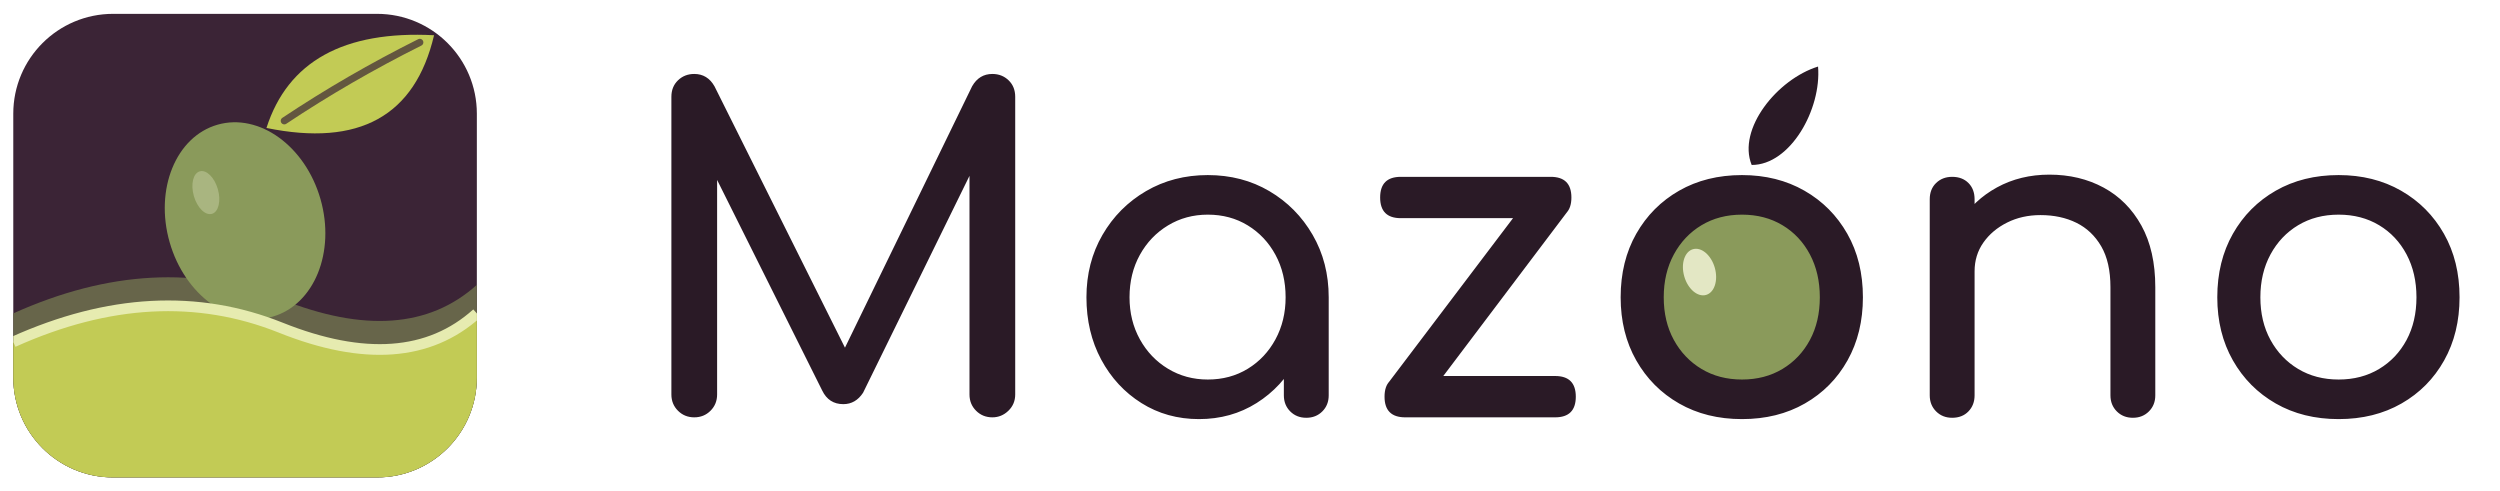
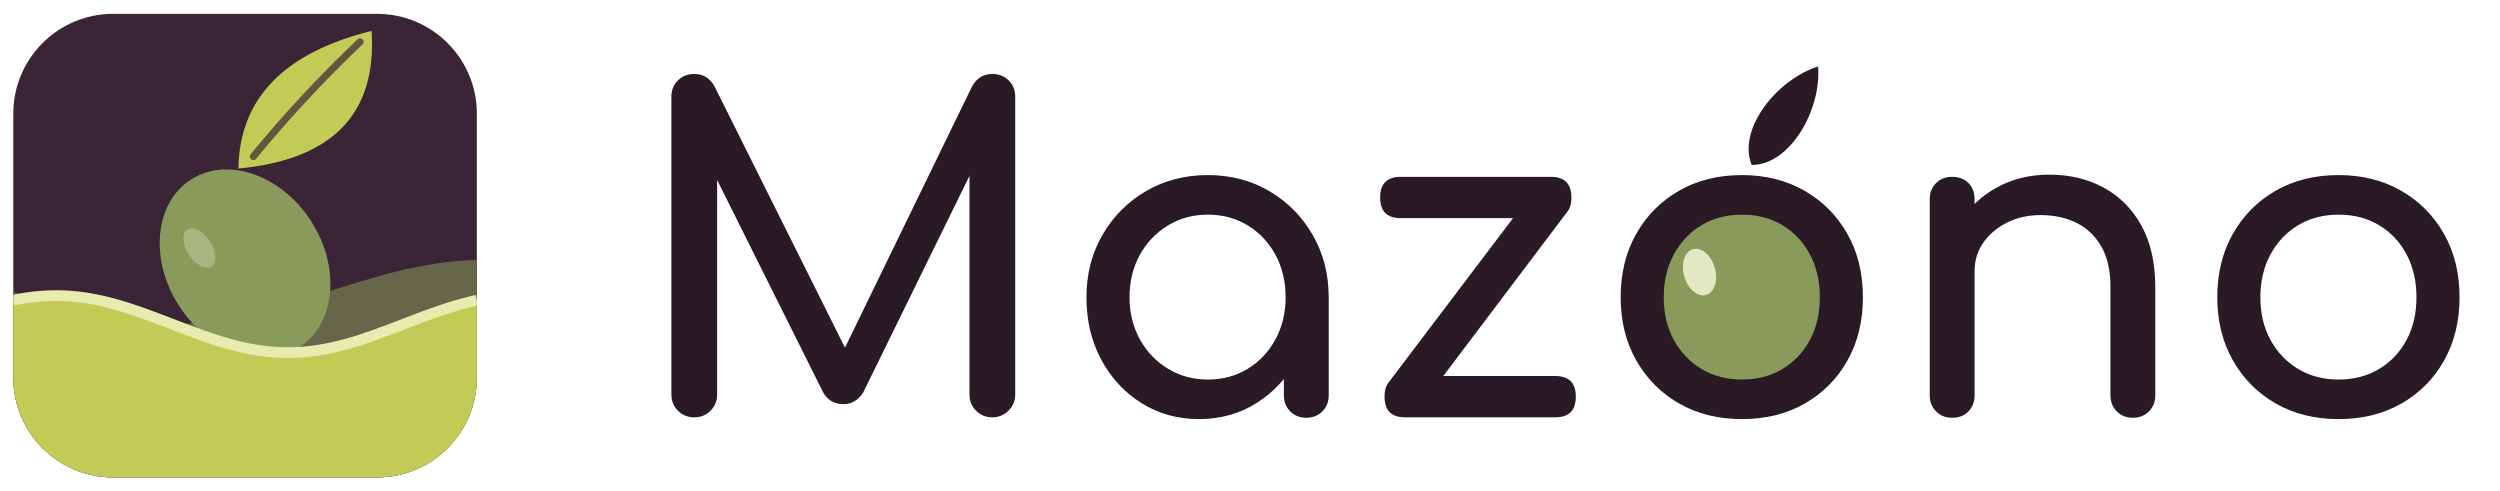
<svg xmlns="http://www.w3.org/2000/svg" width="1421" height="279" viewBox="-1427 -948 5686 1114" role="img" aria-label="Mazono">
  <g transform="translate(-1396.8 -917.7) scale(8.1104)">
    <defs>
      <clipPath id="logo-tile">
        <rect width="130" height="130" rx="28" />
      </clipPath>
    </defs>
    <g clip-path="url(#logo-tile)">
      <rect width="130" height="130" fill="#3B2436" />
    </g>
    <g clip-path="url(#logo-tile)">
-       <path d="M0 84Q40 66 75 80T130 76V130H0Z" fill="#67654A" />
-       <ellipse cx="65" cy="58" rx="22" ry="28" fill="#8A9A5B" transform="rotate(-16 65 58)" />
-       <ellipse cx="56.6" cy="47.4" rx="3.5" ry="6.2" fill="#F2F5D6" opacity="0.3" transform="rotate(-16 65 58)" />
-       <path d="M71 32Q80 4 118 6Q110 40 71 32Z" fill="#C2CB55" />
-       <path d="M76 30Q94 18 114 8" fill="none" stroke="#3B2436" stroke-width="2" stroke-linecap="round" opacity="0.7" />
-       <path d="M0 92Q40 74 75 88T130 84V130H0Z" fill="#C2CB55" />
-       <path d="M0 92Q40 74 75 88T130 84" fill="none" stroke="#E6EBB0" stroke-width="3" />
+       <path d="M0 78.00C5.42 79.74 10.83 81.48 16.25 82.93C21.67 84.39 27.08 85.56 32.50 86.25C37.92 86.95 43.33 87.16 48.75 86.87C54.17 86.58 59.58 85.77 65.00 84.59C70.42 83.40 75.83 81.84 81.25 80.15C86.67 78.46 92.08 76.65 97.50 75.01C102.92 73.36 108.33 71.90 113.75 70.84C119.17 69.79 124.58 69.15 130.00 69.02V130H0Z" fill="#67654A" />
+       <g transform="translate(0 12) rotate(-17 65 58)">
+         <ellipse cx="65" cy="58" rx="22" ry="28" fill="#8A9A5B" transform="rotate(-16 65 58)" />
+         <ellipse cx="56.6" cy="47.4" rx="3.5" ry="6.2" fill="#F2F5D6" opacity="0.3" transform="rotate(-16 65 58)" />
+         <path d="M71 32Q80 4 118 6Q110 40 71 32Z" fill="#C2CB55" />
+         <path d="M76 30Q94 18 114 8" fill="none" stroke="#3B2436" stroke-width="2" stroke-linecap="round" opacity="0.7" />
+       </g>
+       <path d="M0 80.31C5.42 79.16 10.83 78.74 16.25 79.17C21.67 79.60 27.08 80.86 32.50 82.62C37.92 84.37 43.33 86.58 48.75 88.63C54.17 90.68 59.58 92.54 65.00 93.69C70.42 94.84 75.83 95.26 81.25 94.83C86.67 94.40 92.08 93.14 97.50 91.38C102.92 89.63 108.33 87.42 113.75 85.37C119.17 83.32 124.58 81.46 130.00 80.31V130H0Z" fill="#C2CB55" />
+       <path d="M0 80.31C5.42 79.16 10.83 78.74 16.25 79.17C21.67 79.60 27.08 80.86 32.50 82.62C37.92 84.37 43.33 86.58 48.75 88.63C54.17 90.68 59.58 92.54 65.00 93.69C70.42 94.84 75.83 95.26 81.25 94.83C86.67 94.40 92.08 93.14 97.50 91.38C102.92 89.63 108.33 87.42 113.75 85.37C119.17 83.32 124.58 81.46 130.00 80.31" fill="none" stroke="#E6EBB0" stroke-width="3" />
    </g>
  </g>
  <circle cx="2534.5" cy="-273.5" r="225.5" fill="#8A9A5B" />
  <ellipse cx="2457.8" cy="-354.7" rx="36.1" ry="54.1" fill="#F2F5D6" opacity="0.85" transform="rotate(-16 2534.5 -273.5)" />
  <path d="M152.0 0Q130.0 0 115.0 -15.0Q100.0 -30 100.0 -52V-729Q100.0 -752 115.0 -766.5Q130.0 -781 152.0 -781Q182.0 -781 198.0 -753L511.0 -126H479.0L784.0 -753Q800.0 -781 830.0 -781Q852.0 -781 867.0 -766.5Q882.0 -752 882.0 -729V-52Q882.0 -30 866.5 -15.0Q851.0 0 830.0 0Q808.0 0 793.0 -15.0Q778.0 -30 778.0 -52V-585L798.0 -590L536.0 -56Q519.0 -30 491.0 -30Q458.0 -30 443.0 -61L184.0 -580L204.0 -585V-52Q204.0 -30 189.0 -15.0Q174.0 0 152.0 0Z M1300.0 4Q1227.0 4 1169.0 -32.5Q1111.0 -69 1077.5 -131.5Q1044.0 -194 1044.0 -273Q1044.0 -352 1080.5 -415.0Q1117.0 -478 1179.5 -514.5Q1242.0 -551 1320.0 -551Q1398.0 -551 1460.0 -514.5Q1522.0 -478 1558.5 -415.0Q1595.0 -352 1595.0 -273H1556.0Q1556.0 -194 1522.5 -131.5Q1489.0 -69 1431.0 -32.5Q1373.0 4 1300.0 4ZM1320.0 -86Q1371.0 -86 1411.0 -110.5Q1451.0 -135 1474.0 -177.5Q1497.0 -220 1497.0 -273Q1497.0 -327 1474.0 -369.5Q1451.0 -412 1411.0 -436.5Q1371.0 -461 1320.0 -461Q1270.0 -461 1229.5 -436.5Q1189.0 -412 1165.5 -369.5Q1142.0 -327 1142.0 -273Q1142.0 -220 1165.5 -177.5Q1189.0 -135 1229.5 -110.5Q1270.0 -86 1320.0 -86ZM1544.0 1Q1522.0 1 1507.5 -13.5Q1493.0 -28 1493.0 -50V-203L1512.0 -309L1595.0 -273V-50Q1595.0 -28 1580.5 -13.5Q1566.0 1 1544.0 1Z M1799.0 -19 1731.0 -79 2071.0 -528 2138.0 -468ZM1769.0 0Q1722.0 0 1722.0 -47Q1722.0 -94 1769.0 -94H2110.0Q2157.0 -94 2157.0 -47Q2157.0 0 2110.0 0ZM1759.0 -453Q1712.0 -453 1712.0 -500Q1712.0 -547 1759.0 -547H2100.0Q2147.0 -547 2147.0 -500Q2147.0 -453 2100.0 -453Z M2535.0 4Q2454.0 4 2392.0 -31.5Q2330.0 -67 2294.5 -129.5Q2259.0 -192 2259.0 -273Q2259.0 -355 2294.5 -417.5Q2330.0 -480 2392.0 -515.5Q2454.0 -551 2535.0 -551Q2615.0 -551 2677.0 -515.5Q2739.0 -480 2774.5 -417.5Q2810.0 -355 2810.0 -273Q2810.0 -192 2775.0 -129.5Q2740.0 -67 2678.0 -31.5Q2616.0 4 2535.0 4ZM2535.0 -86Q2587.0 -86 2627.0 -110.0Q2667.0 -134 2689.5 -176.0Q2712.0 -218 2712.0 -273Q2712.0 -328 2689.5 -370.5Q2667.0 -413 2627.0 -437.0Q2587.0 -461 2535.0 -461Q2483.0 -461 2443.0 -437.0Q2403.0 -413 2380.0 -370.5Q2357.0 -328 2357.0 -273Q2357.0 -218 2380.0 -176.0Q2403.0 -134 2443.0 -110.0Q2483.0 -86 2535.0 -86Z M3424.0 1Q3402.0 1 3387.5 -13.5Q3373.0 -28 3373.0 -50V-296Q3373.0 -353 3352.0 -389.0Q3331.0 -425 3295.5 -442.5Q3260.0 -460 3214.0 -460Q3172.0 -460 3138.0 -443.0Q3104.0 -426 3084.0 -397.5Q3064.0 -369 3064.0 -332H3001.0Q3001.0 -395 3031.5 -444.5Q3062.0 -494 3115.0 -523.0Q3168.0 -552 3234.0 -552Q3303.0 -552 3357.5 -522.5Q3412.0 -493 3443.5 -436.0Q3475.0 -379 3475.0 -296V-50Q3475.0 -28 3460.5 -13.5Q3446.0 1 3424.0 1ZM3013.0 1Q2991.0 1 2976.5 -13.5Q2962.0 -28 2962.0 -50V-496Q2962.0 -519 2976.5 -533.0Q2991.0 -547 3013.0 -547Q3036.0 -547 3050.0 -533.0Q3064.0 -519 3064.0 -496V-50Q3064.0 -28 3050.0 -13.5Q3036.0 1 3013.0 1Z M3892.0 4Q3811.0 4 3749.0 -31.5Q3687.0 -67 3651.5 -129.5Q3616.0 -192 3616.0 -273Q3616.0 -355 3651.5 -417.5Q3687.0 -480 3749.0 -515.5Q3811.0 -551 3892.0 -551Q3972.0 -551 4034.0 -515.5Q4096.0 -480 4131.5 -417.5Q4167.0 -355 4167.0 -273Q4167.0 -192 4132.0 -129.5Q4097.0 -67 4035.0 -31.5Q3973.0 4 3892.0 4ZM3892.0 -86Q3944.0 -86 3984.0 -110.0Q4024.0 -134 4046.5 -176.0Q4069.0 -218 4069.0 -273Q4069.0 -328 4046.5 -370.5Q4024.0 -413 3984.0 -437.0Q3944.0 -461 3892.0 -461Q3840.0 -461 3800.0 -437.0Q3760.0 -413 3737.0 -370.5Q3714.0 -328 3714.0 -273Q3714.0 -218 3737.0 -176.0Q3760.0 -134 3800.0 -110.0Q3840.0 -86 3892.0 -86Z" fill="#2A1A26" />
  <path d="M0 0C73 -49 61 -194 0 -270C-61 -194 -73 -49 0 0Z" fill="#2A1A26" transform="translate(2557 -574) rotate(34)" />
</svg>
